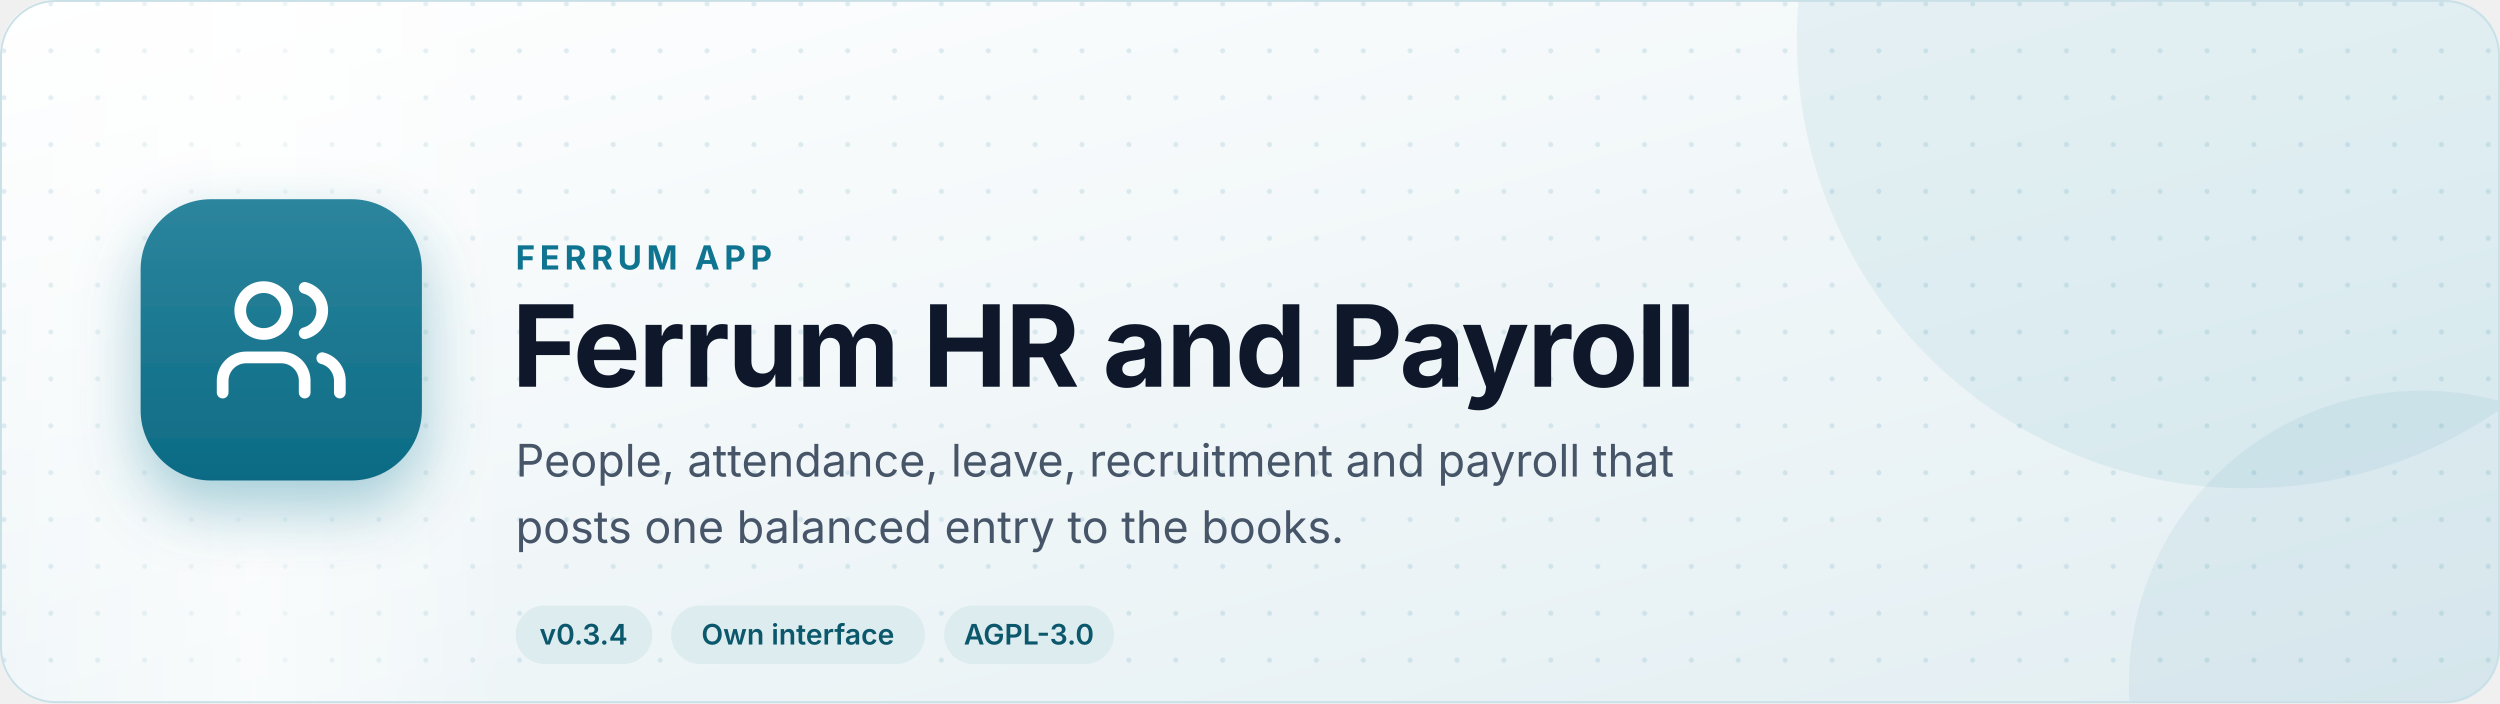
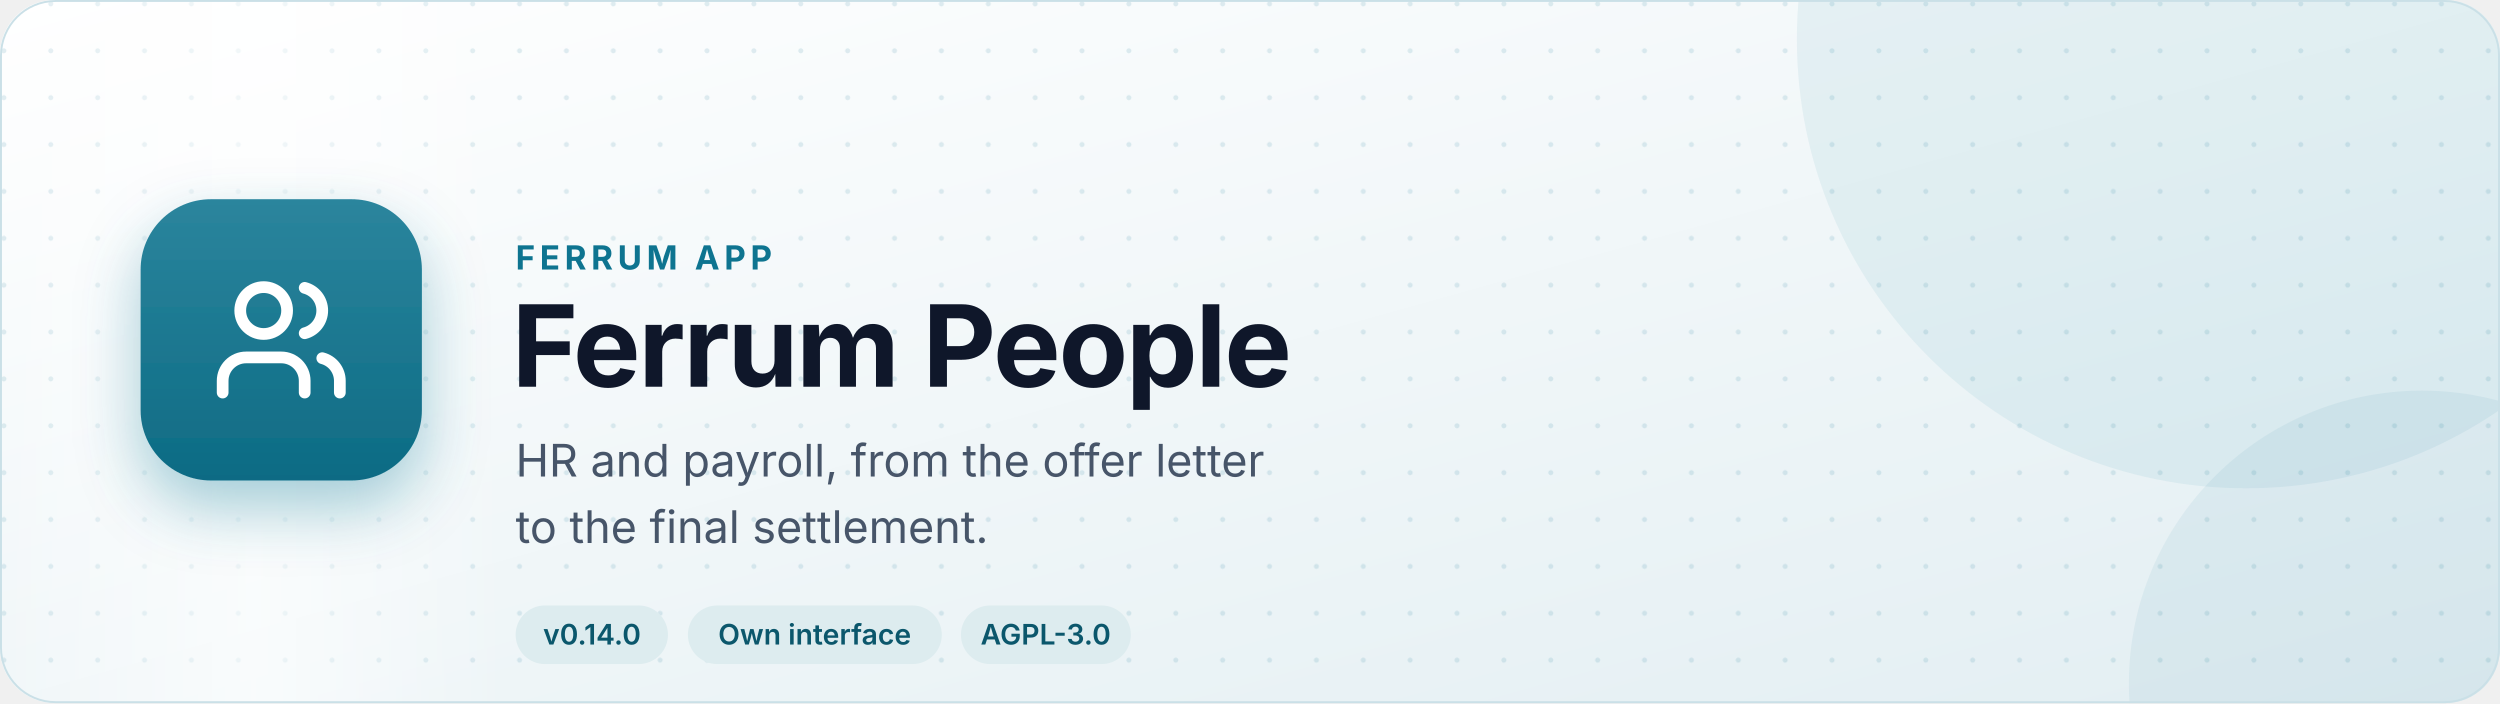
- <svg xmlns="http://www.w3.org/2000/svg" width="1280" height="360" viewBox="0 0 1280 360" role="img" aria-label="Ferrum HR and Payroll: People, attendance, leave, recruitment and payroll that posts one balanced entry to the books.">
+ <svg xmlns="http://www.w3.org/2000/svg" width="1280" height="360" viewBox="0 0 1280 360" role="img" aria-label="Ferrum People: HR and payroll, from the offer letter to the final settlement.">
  <defs>
    <linearGradient id="bg" x1="0" y1="0" x2="1" y2="1">
      <stop offset="0" stop-color="#ffffff" />
      <stop offset="1" stop-color="#e2eef2" />
    </linearGradient>
    <linearGradient id="sheen" x1="0" y1="0" x2="1" y2="0">
      <stop offset="0" stop-color="#fff" stop-opacity="0" />
      <stop offset="0.5" stop-color="#fff" stop-opacity="0.6" />
      <stop offset="1" stop-color="#fff" stop-opacity="0" />
    </linearGradient>
    <linearGradient id="tile" x1="0" y1="0" x2="0" y2="1">
      <stop offset="0" stop-color="#2b859d" />
      <stop offset="1" stop-color="#0d6b84" />
    </linearGradient>
    <pattern id="dots" width="24" height="24" patternUnits="userSpaceOnUse">
      <circle cx="2" cy="2" r="1.3" fill="#0e7490" fill-opacity="0.12" />
    </pattern>
    <filter id="shadow" x="-30%" y="-30%" width="160%" height="170%">
      <feDropShadow dx="0" dy="14" stdDeviation="16" flood-color="#0e7490" flood-opacity="0.35" />
    </filter>
    <clipPath id="card">
      <rect width="1280" height="360" rx="28" />
    </clipPath>
    <style>
      text { font-family: Inter, "Segoe UI", system-ui, -apple-system, Roboto, "Helvetica Neue", Arial, sans-serif; }
      .sheen { animation: sweep 9s ease-in-out infinite; }
      .tile { animation: float 7s ease-in-out infinite; }
      @keyframes sweep { 0% { transform: translateX(-480px) skewX(-18deg); } 60%, 100% { transform: translateX(1760px) skewX(-18deg); } }
      @keyframes float { 0%, 100% { transform: translateY(0); } 50% { transform: translateY(-7px); } }
      @media (prefers-reduced-motion: reduce) { .sheen, .tile { animation: none; } }
    </style>
  </defs>
  <g clip-path="url(#card)">
    <rect width="1280" height="360" fill="url(#bg)" />
    <rect width="1280" height="360" fill="url(#dots)" />
    <circle cx="1150" cy="20" r="230" fill="#0e7490" fill-opacity="0.07" />
    <circle cx="1240" cy="350" r="150" fill="#0e7490" fill-opacity="0.06" />
    <rect class="sheen" x="0" y="-60" width="260" height="480" fill="url(#sheen)" />
  </g>
  <rect x="0.5" y="0.5" width="1279" height="359" rx="28" fill="none" stroke="#cae0e7" />
  <g class="tile">
    <g transform="translate(72 102)" filter="url(#shadow)">
      <rect width="144" height="144" rx="36" fill="url(#tile)" />
      <g transform="translate(36 36) scale(3)" fill="none" stroke="#fff" stroke-width="2" stroke-linecap="round" stroke-linejoin="round">
        <path d="M16 21v-2a4 4 0 0 0-4-4H6a4 4 0 0 0-4 4v2" />
        <path d="M16 3.128a4 4 0 0 1 0 7.744" />
        <path d="M22 21v-2a4 4 0 0 0-3-3.87" />
        <circle cx="9" cy="7" r="4" />
      </g>
    </g>
  </g>
  <text x="264" y="138" font-size="17" font-weight="700" fill="#0e7490" letter-spacing="2.4">FERRUM APP</text>
-   <text x="262" y="198" font-size="58" font-weight="750" fill="#0f172a" letter-spacing="-1">Ferrum HR and Payroll</text>
-   <text x="264" y="244" font-size="23" fill="#475569">People, attendance, leave, recruitment and payroll that</text>
-   <text x="264" y="278" font-size="23" fill="#475569">posts one balanced entry to the books.</text>
+   <text x="262" y="198" font-size="58" font-weight="750" fill="#0f172a" letter-spacing="-1">Ferrum People</text>
+   <text x="264" y="244" font-size="23" fill="#475569">HR and payroll, from the offer letter</text>
+   <text x="264" y="278" font-size="23" fill="#475569">to the final settlement.</text>
  <g>
-     <rect x="264" y="310" width="70" height="30" rx="15" fill="#ddecef" />
-     <text x="298.8" y="330" font-size="14.5" font-weight="600" fill="#0b576c" text-anchor="middle">v0.3.4</text>
+     <rect x="264" y="310" width="78" height="30" rx="15" fill="#ddecef" />
+     <text x="303.1" y="330" font-size="14.5" font-weight="600" fill="#0b576c" text-anchor="middle">v0.14.0</text>
  </g>
  <g>
-     <rect x="343.6" y="310" width="130" height="30" rx="15" fill="#ddecef" />
-     <text x="408.5" y="330" font-size="14.5" font-weight="600" fill="#0b576c" text-anchor="middle">Own interface</text>
+     <rect x="352.2" y="310" width="130" height="30" rx="15" fill="#ddecef" />
+     <text x="417.1" y="330" font-size="14.5" font-weight="600" fill="#0b576c" text-anchor="middle">Own interface</text>
  </g>
  <g>
-     <rect x="483.4" y="310" width="87" height="30" rx="15" fill="#ddecef" />
-     <text x="526.8" y="330" font-size="14.5" font-weight="600" fill="#0b576c" text-anchor="middle">AGPL-3.0</text>
+     <rect x="492" y="310" width="87" height="30" rx="15" fill="#ddecef" />
+     <text x="535.4" y="330" font-size="14.5" font-weight="600" fill="#0b576c" text-anchor="middle">AGPL-3.0</text>
  </g>
</svg>
